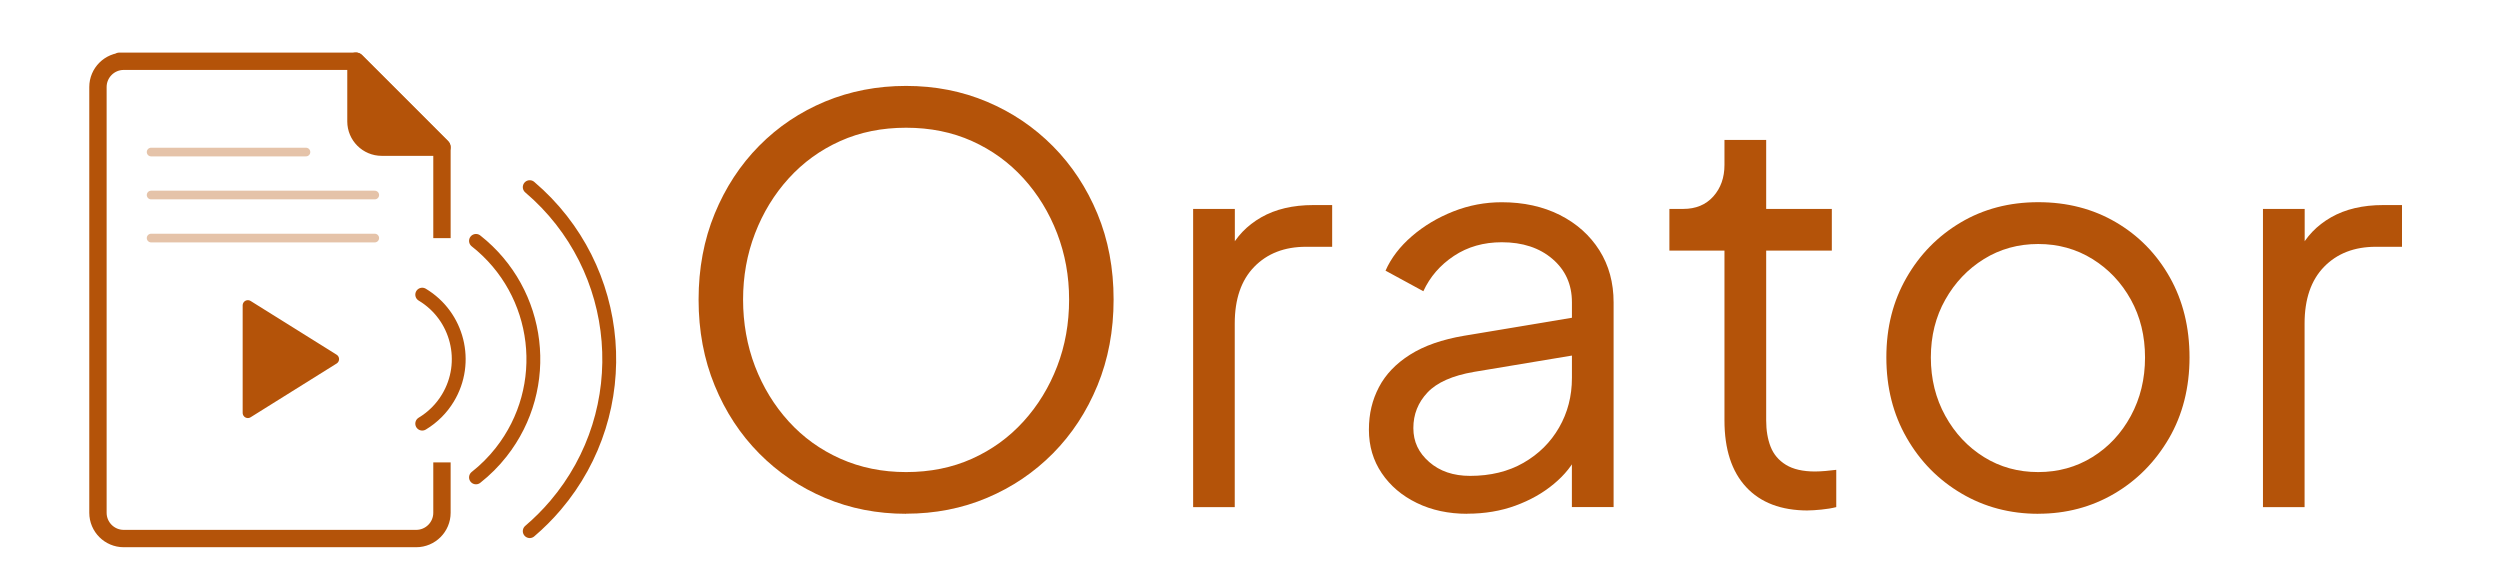
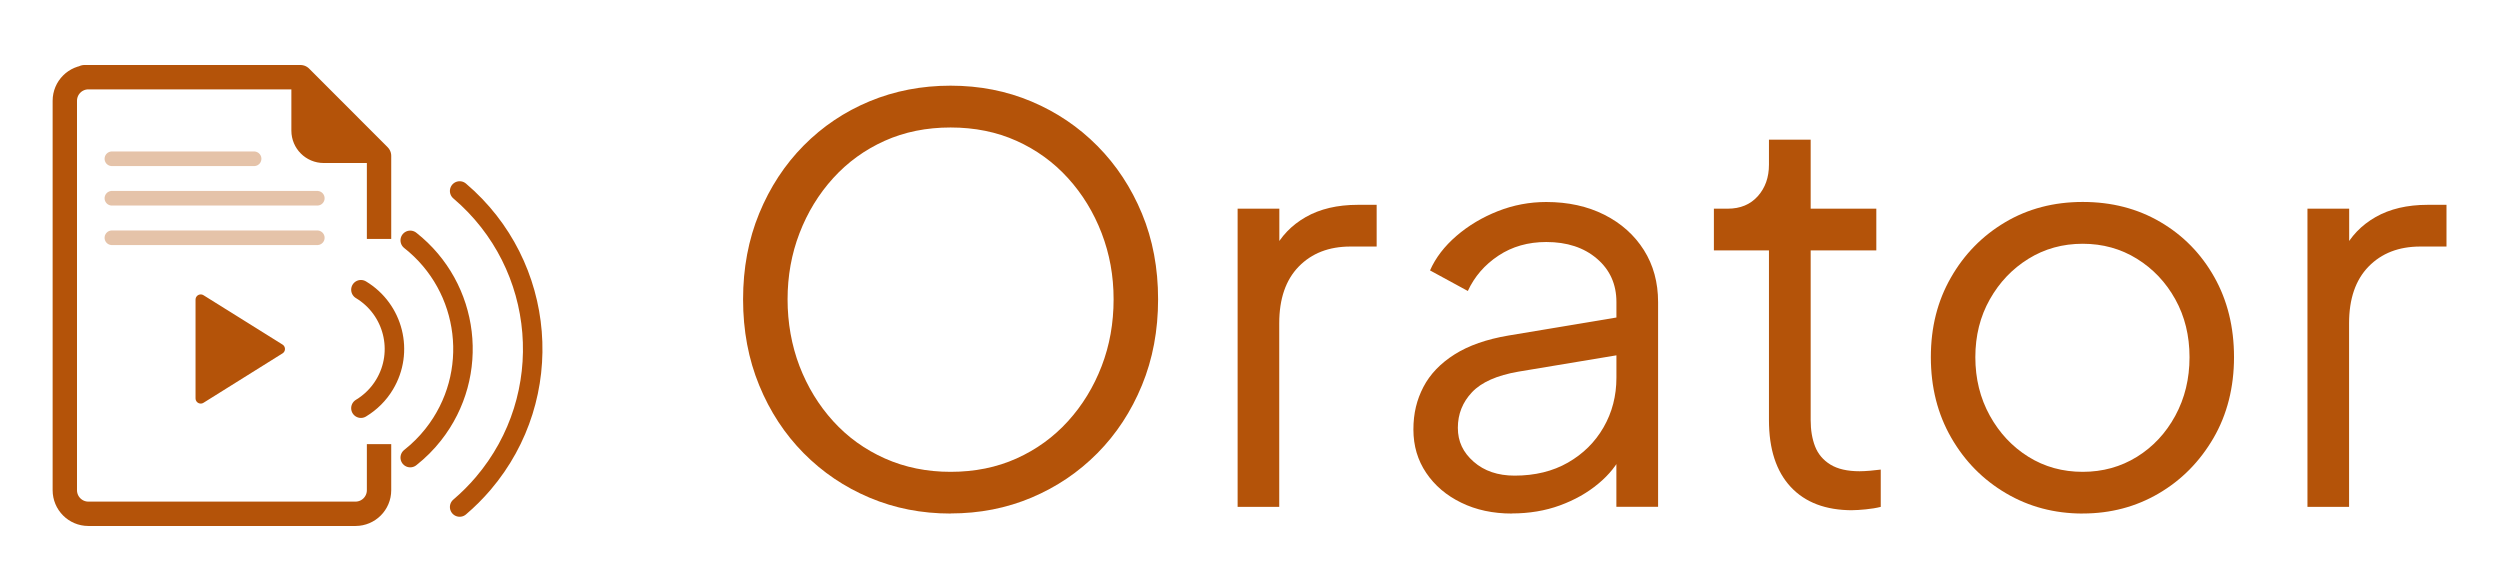
<svg xmlns="http://www.w3.org/2000/svg" id="Layer_1" version="1.1" viewBox="0 0 513 120">
  <defs>
    <style>
+       .st0 {
+         stroke-width: 3.56px;
+       }
+ 
      .st0, .st1, .st2, .st3, .st4 {
        stroke: #b45309;
      }

-       .st0, .st2 {
-         stroke-width: 3.56px;
-       }
- 
-       .st0, .st2, .st4 {
+       .st0, .st2, .st3 {
        stroke-linejoin: round;
      }

-       .st0, .st5, .st4 {
+       .st0, .st3, .st5 {
        fill: #b45309;
      }

      .st1 {
-         stroke-width: 1.78px;
+         stroke-width: 4px;
      }

-       .st1, .st2, .st3 {
+       .st1, .st2, .st4 {
        fill: none;
      }

-       .st1, .st3 {
+       .st1, .st4 {
        stroke-linecap: round;
        stroke-miterlimit: 1.42;
+       }
+ 
+       .st2 {
+         stroke-width: 5px;
+       }
+ 
+       .st3 {
+         stroke-width: 2.13px;
      }

      .st6 {
        isolation: isolate;
      }

-       .st3 {
-         stroke-width: 2.84px;
-       }
- 
      .st4 {
-         stroke-width: 2.13px;
+         stroke-width: 3px;
      }

      .st7 {
        opacity: .35;
      }
    </style>
  </defs>
  <g class="st6">
-     <path class="st5" d="M185.93,105.43c-5.94,0-11.47-1.08-16.61-3.25-5.14-2.17-9.65-5.21-13.53-9.13-3.88-3.92-6.93-8.56-9.13-13.93-2.21-5.37-3.31-11.25-3.31-17.64s1.1-12.27,3.31-17.64c2.21-5.37,5.25-10.01,9.13-13.93,3.88-3.92,8.39-6.94,13.53-9.08,5.14-2.13,10.67-3.2,16.61-3.2s11.47,1.08,16.61,3.25c5.14,2.17,9.65,5.21,13.53,9.13,3.88,3.92,6.92,8.54,9.13,13.87,2.21,5.33,3.31,11.19,3.31,17.58s-1.1,12.27-3.31,17.64c-2.21,5.37-5.25,10.01-9.13,13.93-3.88,3.92-8.39,6.96-13.53,9.13-5.14,2.17-10.67,3.25-16.61,3.25ZM185.93,96.87c4.95,0,9.46-.91,13.53-2.74,4.07-1.83,7.59-4.38,10.56-7.65,2.97-3.27,5.27-7.04,6.91-11.3,1.64-4.26,2.45-8.83,2.45-13.7s-.82-9.32-2.45-13.58c-1.64-4.26-3.94-8.03-6.91-11.3-2.97-3.27-6.49-5.82-10.56-7.65-4.07-1.83-8.58-2.74-13.53-2.74s-9.46.91-13.53,2.74c-4.07,1.83-7.59,4.38-10.56,7.65-2.97,3.27-5.27,7.04-6.91,11.3-1.64,4.26-2.45,8.79-2.45,13.58s.82,9.44,2.45,13.7c1.64,4.26,3.94,8.03,6.91,11.3s6.51,5.82,10.62,7.65,8.6,2.74,13.47,2.74Z" />
-     <path class="st5" d="M244.83,104.06v-61.19h8.56v10.05l-1.14-1.48c1.44-2.89,3.63-5.17,6.56-6.85,2.93-1.67,6.49-2.51,10.67-2.51h3.88v8.56h-5.37c-4.41,0-7.95,1.37-10.62,4.11-2.67,2.74-4,6.62-4,11.64v37.67h-8.56Z" />
-     <path class="st5" d="M301.11,105.43c-3.88,0-7.35-.74-10.39-2.23-3.05-1.48-5.44-3.52-7.19-6.11-1.75-2.59-2.63-5.55-2.63-8.9s.69-6.11,2.05-8.73c1.37-2.63,3.5-4.85,6.39-6.68,2.89-1.83,6.58-3.12,11.07-3.88l23.97-4v7.76l-21.92,3.65c-4.41.76-7.59,2.17-9.53,4.22s-2.91,4.49-2.91,7.31,1.08,5.06,3.25,6.96c2.17,1.9,4.97,2.85,8.39,2.85,4.18,0,7.84-.89,10.96-2.68,3.12-1.79,5.56-4.2,7.31-7.25,1.75-3.04,2.63-6.43,2.63-10.16v-15.53c0-3.65-1.33-6.62-4-8.9-2.66-2.28-6.13-3.42-10.39-3.42-3.73,0-7,.93-9.82,2.8-2.82,1.87-4.91,4.28-6.28,7.25l-7.76-4.22c1.14-2.59,2.95-4.95,5.42-7.08,2.47-2.13,5.31-3.82,8.5-5.08,3.2-1.26,6.51-1.88,9.93-1.88,4.49,0,8.47.88,11.93,2.62,3.46,1.75,6.16,4.17,8.11,7.25,1.94,3.08,2.91,6.64,2.91,10.67v42.01h-8.56v-12.22l1.26,1.26c-1.07,2.28-2.72,4.36-4.97,6.22-2.24,1.87-4.87,3.35-7.88,4.45-3.01,1.1-6.3,1.65-9.88,1.65Z" />
-     <path class="st5" d="M370.98,104.75c-5.48,0-9.7-1.6-12.67-4.8s-4.45-7.76-4.45-13.7v-34.82h-11.3v-8.56h2.85c2.59,0,4.64-.86,6.17-2.57,1.52-1.71,2.28-3.86,2.28-6.45v-5.14h8.56v14.16h13.47v8.56h-13.47v34.82c0,2.05.3,3.86.91,5.42.61,1.56,1.66,2.8,3.14,3.71,1.48.91,3.48,1.37,5.99,1.37.61,0,1.33-.04,2.17-.11.84-.07,1.56-.15,2.17-.23v7.65c-.91.23-1.94.4-3.08.51-1.14.11-2.05.17-2.74.17Z" />
-     <path class="st5" d="M418.24,105.43c-5.78,0-11.04-1.39-15.75-4.17-4.72-2.78-8.47-6.58-11.24-11.42-2.78-4.83-4.17-10.33-4.17-16.5s1.37-11.53,4.11-16.32c2.74-4.8,6.45-8.58,11.13-11.36,4.68-2.78,9.99-4.17,15.93-4.17s11.24,1.37,15.92,4.11c4.68,2.74,8.37,6.51,11.07,11.3,2.7,4.79,4.05,10.27,4.05,16.44s-1.41,11.78-4.22,16.61c-2.82,4.83-6.56,8.62-11.24,11.36-4.68,2.74-9.88,4.11-15.58,4.11ZM418.24,96.87c4.11,0,7.82-1.03,11.13-3.08,3.31-2.05,5.94-4.87,7.88-8.45,1.94-3.58,2.91-7.57,2.91-11.99s-.97-8.37-2.91-11.87c-1.94-3.5-4.57-6.28-7.88-8.33-3.31-2.05-7.02-3.08-11.13-3.08s-7.82,1.03-11.13,3.08-5.96,4.83-7.93,8.33c-1.98,3.5-2.97,7.46-2.97,11.87s.99,8.41,2.97,11.99c1.98,3.58,4.62,6.39,7.93,8.45s7.02,3.08,11.13,3.08Z" />
-     <path class="st5" d="M464.36,104.06v-61.19h8.56v10.05l-1.14-1.48c1.44-2.89,3.63-5.17,6.56-6.85,2.93-1.67,6.49-2.51,10.67-2.51h3.88v8.56h-5.37c-4.41,0-7.95,1.37-10.62,4.11-2.67,2.74-4,6.62-4,11.64v37.67h-8.56Z" />
+     <path class="st5" d="M195.06,105.38c-5.94,0-11.47-1.08-16.61-3.25s-9.65-5.21-13.53-9.13-6.93-8.56-9.13-13.93c-2.21-5.37-3.31-11.25-3.31-17.64s1.1-12.27,3.31-17.64c2.21-5.37,5.25-10.01,9.13-13.93,3.88-3.92,8.39-6.94,13.53-9.08,5.14-2.13,10.67-3.2,16.61-3.2s11.47,1.08,16.61,3.25,9.65,5.21,13.53,9.13,6.92,8.54,9.13,13.87,3.31,11.19,3.31,17.58-1.1,12.27-3.31,17.64c-2.21,5.37-5.25,10.01-9.13,13.93s-8.39,6.96-13.53,9.13-10.67,3.25-16.61,3.25v.02ZM195.06,96.82c4.95,0,9.46-.91,13.53-2.74,4.07-1.83,7.59-4.38,10.56-7.65,2.97-3.27,5.27-7.04,6.91-11.3s2.45-8.83,2.45-13.7-.82-9.32-2.45-13.58c-1.64-4.26-3.94-8.03-6.91-11.3s-6.49-5.82-10.56-7.65c-4.07-1.83-8.58-2.74-13.53-2.74s-9.46.91-13.53,2.74c-4.07,1.83-7.59,4.38-10.56,7.65s-5.27,7.04-6.91,11.3c-1.64,4.26-2.45,8.79-2.45,13.58s.82,9.44,2.45,13.7c1.64,4.26,3.94,8.03,6.91,11.3s6.51,5.82,10.62,7.65,8.6,2.74,13.47,2.74Z" />
+     <path class="st5" d="M253.96,104.01v-61.19h8.56v10.05l-1.14-1.48c1.44-2.89,3.63-5.17,6.56-6.85,2.93-1.67,6.49-2.51,10.67-2.51h3.88v8.56h-5.37c-4.41,0-7.95,1.37-10.62,4.11-2.67,2.74-4,6.62-4,11.64v37.67h-8.56.02Z" />
+     <path class="st5" d="M310.24,105.38c-3.88,0-7.35-.74-10.39-2.23-3.05-1.48-5.44-3.52-7.19-6.11-1.75-2.59-2.63-5.55-2.63-8.9s.69-6.11,2.05-8.73c1.37-2.63,3.5-4.85,6.39-6.68s6.58-3.12,11.07-3.88l23.97-4v7.76l-21.92,3.65c-4.41.76-7.59,2.17-9.53,4.22s-2.91,4.49-2.91,7.31,1.08,5.06,3.25,6.96,4.97,2.85,8.39,2.85c4.18,0,7.84-.89,10.96-2.68s5.56-4.2,7.31-7.25c1.75-3.04,2.63-6.43,2.63-10.16v-15.53c0-3.65-1.33-6.62-4-8.9-2.66-2.28-6.13-3.42-10.39-3.42-3.73,0-7,.93-9.82,2.8s-4.91,4.28-6.28,7.25l-7.76-4.22c1.14-2.59,2.95-4.95,5.42-7.08,2.47-2.13,5.31-3.82,8.5-5.08,3.2-1.26,6.51-1.88,9.93-1.88,4.49,0,8.47.88,11.93,2.62,3.46,1.75,6.16,4.17,8.11,7.25,1.94,3.08,2.91,6.64,2.91,10.67v42.01h-8.56v-12.22l1.26,1.26c-1.07,2.28-2.72,4.36-4.97,6.22-2.24,1.87-4.87,3.35-7.88,4.45s-6.3,1.65-9.88,1.65l.03.02Z" />
+     <path class="st5" d="M380.11,104.7c-5.48,0-9.7-1.6-12.67-4.8s-4.45-7.76-4.45-13.7v-34.82h-11.3v-8.56h2.85c2.59,0,4.64-.86,6.17-2.57,1.52-1.71,2.28-3.86,2.28-6.45v-5.14h8.56v14.16h13.47v8.56h-13.47v34.82c0,2.05.3,3.86.91,5.42.61,1.56,1.66,2.8,3.14,3.71,1.48.91,3.48,1.37,5.99,1.37.61,0,1.33-.04,2.17-.11.84-.07,1.56-.15,2.17-.23v7.65c-.91.23-1.94.4-3.08.51-1.14.11-2.05.17-2.74.17h0Z" />
+     <path class="st5" d="M427.37,105.38c-5.78,0-11.04-1.39-15.75-4.17-4.72-2.78-8.47-6.58-11.24-11.42-2.78-4.83-4.17-10.33-4.17-16.5s1.37-11.53,4.11-16.32c2.74-4.8,6.45-8.58,11.13-11.36s9.99-4.17,15.93-4.17,11.24,1.37,15.92,4.11c4.68,2.74,8.37,6.51,11.07,11.3,2.7,4.79,4.05,10.27,4.05,16.44s-1.41,11.78-4.22,16.61c-2.82,4.83-6.56,8.62-11.24,11.36s-9.88,4.11-15.58,4.11h-.01ZM427.37,96.82c4.11,0,7.82-1.03,11.13-3.08s5.94-4.87,7.88-8.45c1.94-3.58,2.91-7.57,2.91-11.99s-.97-8.37-2.91-11.87c-1.94-3.5-4.57-6.28-7.88-8.33s-7.02-3.08-11.13-3.08-7.82,1.03-11.13,3.08-5.96,4.83-7.93,8.33c-1.98,3.5-2.97,7.46-2.97,11.87s.99,8.41,2.97,11.99,4.62,6.39,7.93,8.45,7.02,3.08,11.13,3.08Z" />
+     <path class="st5" d="M473.49,104.01v-61.19h8.56v10.05l-1.14-1.48c1.44-2.89,3.63-5.17,6.56-6.85,2.93-1.67,6.49-2.51,10.67-2.51h3.88v8.56h-5.37c-4.41,0-7.95,1.37-10.62,4.11-2.67,2.74-4,6.62-4,11.64v37.67h-8.56.02Z" />
  </g>
  <g>
-     <path class="st2" d="M90.69,94.88v10.34c0,2.92-2.37,5.29-5.29,5.29H25.39c-2.92,0-5.29-2.37-5.29-5.29V17.86c0-2.92,2.37-5.29,5.29-5.29h-.88,48.53l17.65,17.65v18.64" />
-     <path class="st0" d="M73.04,12.56v12.35c0,2.92,2.37,5.29,5.29,5.29h12.35l-17.65-17.65Z" />
+     <path class="st2" d="M77.78,91.14v9.45c0,2.68-2.17,4.84-4.83,4.84H18.13c-2.67,0-4.83-2.17-4.83-4.84V20.68c0-2.67,2.16-4.84,4.83-4.84h-.81,44.34l16.12,16.14v17.05" />
+     <path class="st0" d="M61.57,15.46v11.35c0,2.69,2.18,4.86,4.86,4.86h11.35l-16.21-16.21Z" />
    <g class="st7">
-       <line class="st1" x1="31.01" y1="31.2" x2="62.78" y2="31.2" />
-       <line class="st1" x1="31.01" y1="40.02" x2="76.9" y2="40.02" />
-       <line class="st1" x1="31.01" y1="48.85" x2="76.9" y2="48.85" />
+       <line class="st4" x1="22.96" y1="32.58" x2="52.14" y2="32.58" />
+       <line class="st4" x1="22.96" y1="40.68" x2="65.11" y2="40.68" />
+       <line class="st4" x1="22.96" y1="48.79" x2="65.11" y2="48.79" />
    </g>
-     <polygon class="st4" points="50.86 62.66 50.86 84.72 68.51 73.69 50.86 62.66" />
+     <polygon class="st3" points="41.19 61.48 41.19 81.75 57.41 71.61 41.19 61.48" />
    <g>
-       <path class="st3" d="M86.64,60.46c7.31,4.39,9.68,13.88,5.28,21.19-1.3,2.17-3.12,3.98-5.28,5.28" />
-       <path class="st3" d="M97.67,49.43c13.4,10.55,15.71,29.97,5.16,43.37-1.51,1.92-3.24,3.65-5.16,5.16" />
-       <path class="st3" d="M108.7,38.4c19.49,16.57,21.86,45.81,5.29,65.3-1.62,1.9-3.39,3.67-5.29,5.29" />
+       <path class="st1" d="M74.06,59.45c6.71,4.04,8.89,12.75,4.85,19.46-1.19,1.99-2.86,3.65-4.85,4.85" />
+       <path class="st1" d="M84.18,49.32c12.31,9.69,14.44,27.53,4.74,39.84-1.38,1.76-2.98,3.35-4.74,4.74" />
+       <path class="st1" d="M94.32,39.19c17.91,15.22,20.08,42.08,4.86,59.99-1.49,1.75-3.11,3.37-4.86,4.86" />
    </g>
  </g>
</svg>
